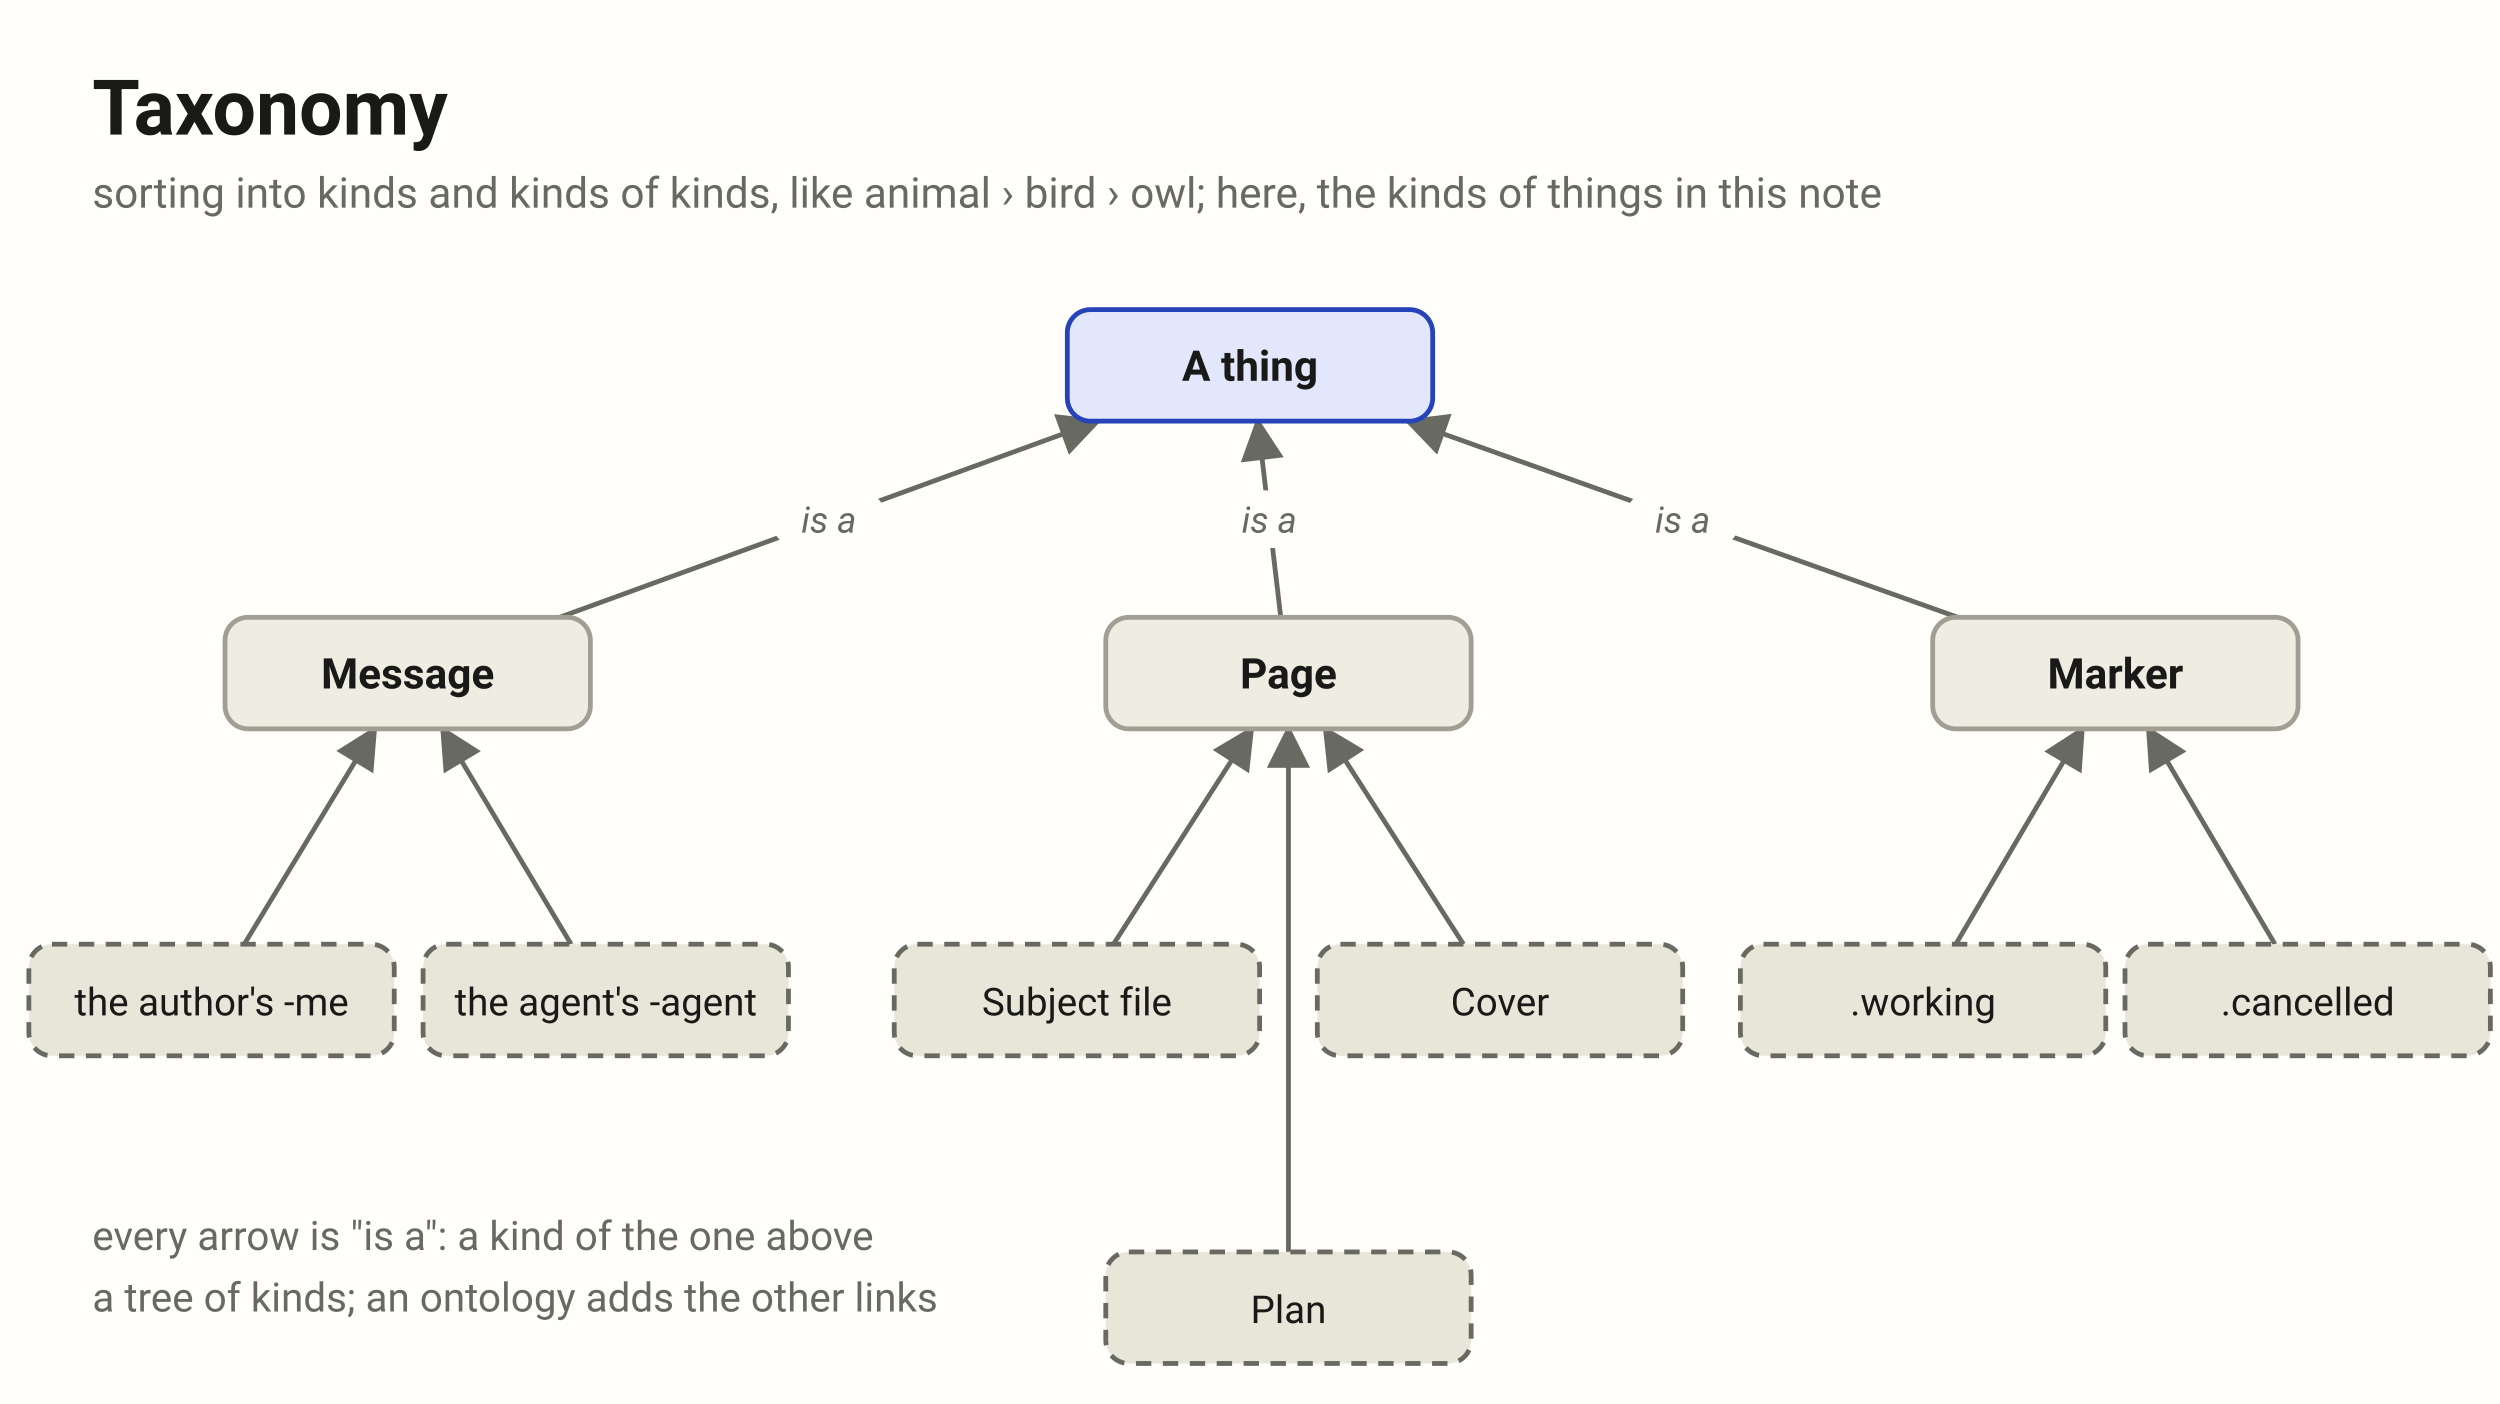
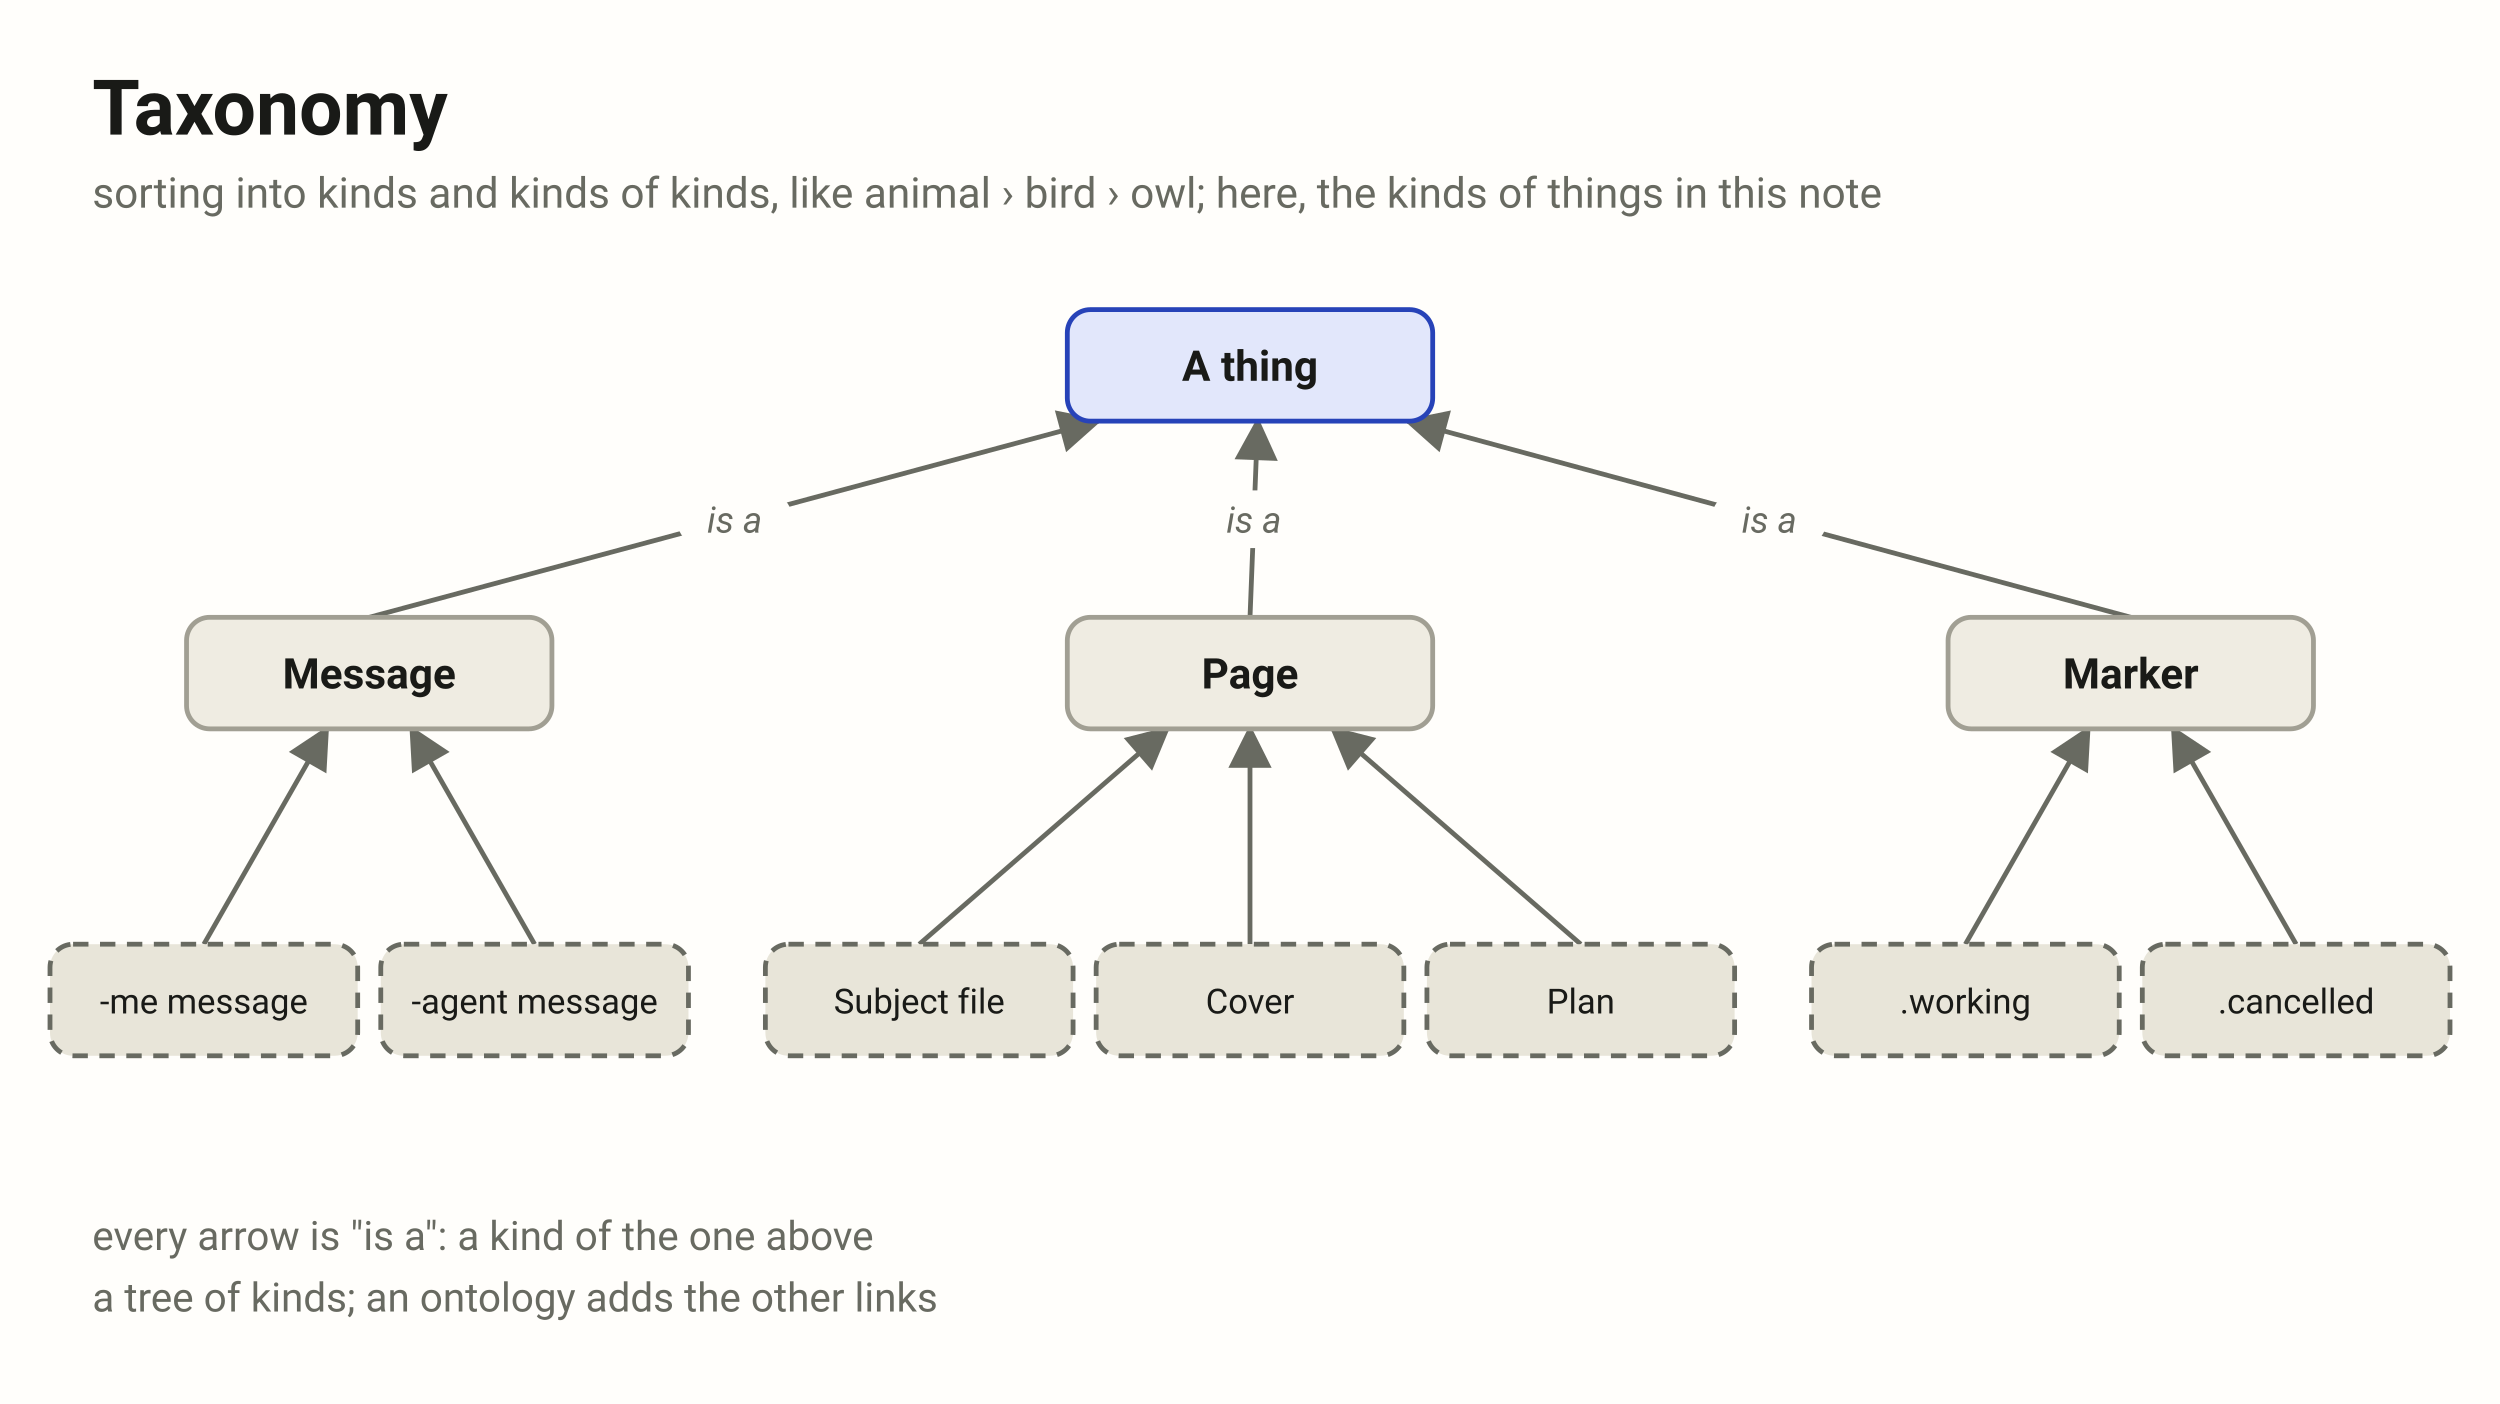
<svg xmlns="http://www.w3.org/2000/svg" viewBox="0 0 1300 730" font-family="system-ui, -apple-system, 'Segoe UI', Roboto, sans-serif">
  <rect width="1300" height="730" fill="#fffefb" />
  <defs>
    <marker id="a" viewBox="0 0 10 10" refX="9" refY="5" markerWidth="9" markerHeight="9" orient="auto">
      <path d="M0 0 L10 5 L0 10z" fill="#686a61" />
    </marker>
  </defs>
  <text x="48" y="70" fill="#191a17" font-size="40" font-weight="700">Taxonomy</text>
  <text x="48" y="108" fill="#686a61" font-size="22">sorting into kinds and kinds of kinds, like animal › bird › owl; here, the kinds of things in this note</text>
-   <line x1="291" y1="321" x2="571" y2="219" stroke="#686a61" stroke-width="2.5" marker-end="url(#a)" />
-   <rect x="401" y="255" width="60" height="30" rx="15" fill="#fffefb" />
-   <text x="431" y="277" fill="#686a61" font-size="19" font-style="italic" text-anchor="middle">is a</text>
-   <line x1="666" y1="321" x2="654" y2="219" stroke="#686a61" stroke-width="2.5" marker-end="url(#a)" />
-   <rect x="630" y="255" width="60" height="30" rx="15" fill="#fffefb" />
-   <text x="660" y="277" fill="#686a61" font-size="19" font-style="italic" text-anchor="middle">is a</text>
-   <line x1="1018" y1="321" x2="732" y2="219" stroke="#686a61" stroke-width="2.5" marker-end="url(#a)" />
-   <rect x="845" y="255" width="60" height="30" rx="15" fill="#fffefb" />
-   <text x="875" y="277" fill="#686a61" font-size="19" font-style="italic" text-anchor="middle">is a</text>
-   <line x1="127" y1="491" x2="195" y2="379" stroke="#686a61" stroke-width="2.5" marker-end="url(#a)" />
-   <line x1="297" y1="491" x2="230" y2="379" stroke="#686a61" stroke-width="2.5" marker-end="url(#a)" />
-   <line x1="579" y1="491" x2="651" y2="379" stroke="#686a61" stroke-width="2.5" marker-end="url(#a)" />
-   <line x1="761" y1="491" x2="689" y2="379" stroke="#686a61" stroke-width="2.5" marker-end="url(#a)" />
-   <line x1="670" y1="651" x2="670" y2="379" stroke="#686a61" stroke-width="2.5" marker-end="url(#a)" />
-   <line x1="1017" y1="491" x2="1083" y2="379" stroke="#686a61" stroke-width="2.5" marker-end="url(#a)" />
-   <line x1="1183" y1="491" x2="1117" y2="379" stroke="#686a61" stroke-width="2.5" marker-end="url(#a)" />
+   <line x1="192" y1="321" x2="571" y2="219" stroke="#686a61" stroke-width="2.5" marker-end="url(#a)" />
+   <rect x="352" y="255" width="60" height="30" rx="15" fill="#fffefb" />
+   <text x="382" y="277" fill="#686a61" font-size="19" font-style="italic" text-anchor="middle">is a</text>
+   <line x1="650" y1="321" x2="654" y2="219" stroke="#686a61" stroke-width="2.5" marker-end="url(#a)" />
+   <rect x="622" y="255" width="60" height="30" rx="15" fill="#fffefb" />
+   <text x="652" y="277" fill="#686a61" font-size="19" font-style="italic" text-anchor="middle">is a</text>
+   <line x1="1108" y1="321" x2="732" y2="219" stroke="#686a61" stroke-width="2.5" marker-end="url(#a)" />
+   <rect x="890" y="255" width="60" height="30" rx="15" fill="#fffefb" />
+   <text x="920" y="277" fill="#686a61" font-size="19" font-style="italic" text-anchor="middle">is a</text>
+   <line x1="106" y1="491" x2="170" y2="379" stroke="#686a61" stroke-width="2.5" marker-end="url(#a)" />
+   <line x1="278" y1="491" x2="214" y2="379" stroke="#686a61" stroke-width="2.5" marker-end="url(#a)" />
+   <line x1="478" y1="491" x2="607" y2="379" stroke="#686a61" stroke-width="2.5" marker-end="url(#a)" />
+   <line x1="650" y1="491" x2="650" y2="379" stroke="#686a61" stroke-width="2.5" marker-end="url(#a)" />
+   <line x1="822" y1="491" x2="693" y2="379" stroke="#686a61" stroke-width="2.5" marker-end="url(#a)" />
+   <line x1="1022" y1="491" x2="1086" y2="379" stroke="#686a61" stroke-width="2.5" marker-end="url(#a)" />
+   <line x1="1194" y1="491" x2="1130" y2="379" stroke="#686a61" stroke-width="2.5" marker-end="url(#a)" />
  <rect x="555.0" y="161.0" width="190" height="58" rx="12" fill="#e2e7fb" stroke="#2743b8" stroke-width="2.5" />
  <text x="650" y="198" fill="#191a17" font-size="22" font-weight="700" text-anchor="middle">A thing</text>
-   <rect x="117.0" y="321.0" width="190" height="58" rx="12" fill="#efece2" stroke="#a19f93" stroke-width="2.5" />
-   <text x="212" y="358" fill="#191a17" font-size="22" font-weight="700" text-anchor="middle">Message</text>
-   <rect x="575.0" y="321.0" width="190" height="58" rx="12" fill="#efece2" stroke="#a19f93" stroke-width="2.5" />
-   <text x="670" y="358" fill="#191a17" font-size="22" font-weight="700" text-anchor="middle">Page</text>
-   <rect x="1005.0" y="321.0" width="190" height="58" rx="12" fill="#efece2" stroke="#a19f93" stroke-width="2.5" />
-   <text x="1100" y="358" fill="#191a17" font-size="22" font-weight="700" text-anchor="middle">Marker</text>
-   <rect x="15.0" y="491.0" width="190" height="58" rx="12" fill="#e8e5d9" stroke="#686a61" stroke-width="2.5" stroke-dasharray="8 6" />
-   <text x="110" y="528" fill="#191a17" font-size="20" font-weight="400" text-anchor="middle">the author's  -me</text>
-   <rect x="220.0" y="491.0" width="190" height="58" rx="12" fill="#e8e5d9" stroke="#686a61" stroke-width="2.5" stroke-dasharray="8 6" />
-   <text x="315" y="528" fill="#191a17" font-size="20" font-weight="400" text-anchor="middle">the agent's  -agent</text>
-   <rect x="465.0" y="491.0" width="190" height="58" rx="12" fill="#e8e5d9" stroke="#686a61" stroke-width="2.5" stroke-dasharray="8 6" />
-   <text x="560" y="528" fill="#191a17" font-size="20" font-weight="400" text-anchor="middle">Subject file</text>
-   <rect x="685.0" y="491.0" width="190" height="58" rx="12" fill="#e8e5d9" stroke="#686a61" stroke-width="2.5" stroke-dasharray="8 6" />
-   <text x="780" y="528" fill="#191a17" font-size="20" font-weight="400" text-anchor="middle">Cover</text>
-   <rect x="575.0" y="651.0" width="190" height="58" rx="12" fill="#e8e5d9" stroke="#686a61" stroke-width="2.5" stroke-dasharray="8 6" />
-   <text x="670" y="688" fill="#191a17" font-size="20" font-weight="400" text-anchor="middle">Plan</text>
-   <rect x="905.0" y="491.0" width="190" height="58" rx="12" fill="#e8e5d9" stroke="#686a61" stroke-width="2.5" stroke-dasharray="8 6" />
-   <text x="1000" y="528" fill="#191a17" font-size="20" font-weight="400" text-anchor="middle">.working</text>
-   <rect x="1105.0" y="491.0" width="190" height="58" rx="12" fill="#e8e5d9" stroke="#686a61" stroke-width="2.5" stroke-dasharray="8 6" />
-   <text x="1200" y="528" fill="#191a17" font-size="20" font-weight="400" text-anchor="middle">.cancelled</text>
+   <rect x="97.0" y="321.0" width="190" height="58" rx="12" fill="#efece2" stroke="#a19f93" stroke-width="2.5" />
+   <text x="192" y="358" fill="#191a17" font-size="22" font-weight="700" text-anchor="middle">Message</text>
+   <rect x="555.0" y="321.0" width="190" height="58" rx="12" fill="#efece2" stroke="#a19f93" stroke-width="2.5" />
+   <text x="650" y="358" fill="#191a17" font-size="22" font-weight="700" text-anchor="middle">Page</text>
+   <rect x="1013.0" y="321.0" width="190" height="58" rx="12" fill="#efece2" stroke="#a19f93" stroke-width="2.5" />
+   <text x="1108" y="358" fill="#191a17" font-size="22" font-weight="700" text-anchor="middle">Marker</text>
+   <rect x="26.0" y="491.0" width="160" height="58" rx="12" fill="#e8e5d9" stroke="#686a61" stroke-width="2.5" stroke-dasharray="8 6" />
+   <text x="106" y="527" fill="#191a17" font-size="18" text-anchor="middle">-me message</text>
+   <rect x="198.0" y="491.0" width="160" height="58" rx="12" fill="#e8e5d9" stroke="#686a61" stroke-width="2.5" stroke-dasharray="8 6" />
+   <text x="278" y="527" fill="#191a17" font-size="18" text-anchor="middle">-agent message</text>
+   <rect x="398.0" y="491.0" width="160" height="58" rx="12" fill="#e8e5d9" stroke="#686a61" stroke-width="2.5" stroke-dasharray="8 6" />
+   <text x="478" y="527" fill="#191a17" font-size="18" text-anchor="middle">Subject file</text>
+   <rect x="570.0" y="491.0" width="160" height="58" rx="12" fill="#e8e5d9" stroke="#686a61" stroke-width="2.5" stroke-dasharray="8 6" />
+   <text x="650" y="527" fill="#191a17" font-size="18" text-anchor="middle">Cover</text>
+   <rect x="742.0" y="491.0" width="160" height="58" rx="12" fill="#e8e5d9" stroke="#686a61" stroke-width="2.5" stroke-dasharray="8 6" />
+   <text x="822" y="527" fill="#191a17" font-size="18" text-anchor="middle">Plan</text>
+   <rect x="942.0" y="491.0" width="160" height="58" rx="12" fill="#e8e5d9" stroke="#686a61" stroke-width="2.5" stroke-dasharray="8 6" />
+   <text x="1022" y="527" fill="#191a17" font-size="18" text-anchor="middle">.working</text>
+   <rect x="1114.0" y="491.0" width="160" height="58" rx="12" fill="#e8e5d9" stroke="#686a61" stroke-width="2.5" stroke-dasharray="8 6" />
+   <text x="1194" y="527" fill="#191a17" font-size="18" text-anchor="middle">.cancelled</text>
  <g font-size="21" fill="#686a61">
    <text x="48" y="650">every arrow is "is a": a kind of the one above</text>
    <text x="48" y="682">a tree of kinds; an ontology adds the other links</text>
  </g>
</svg>
